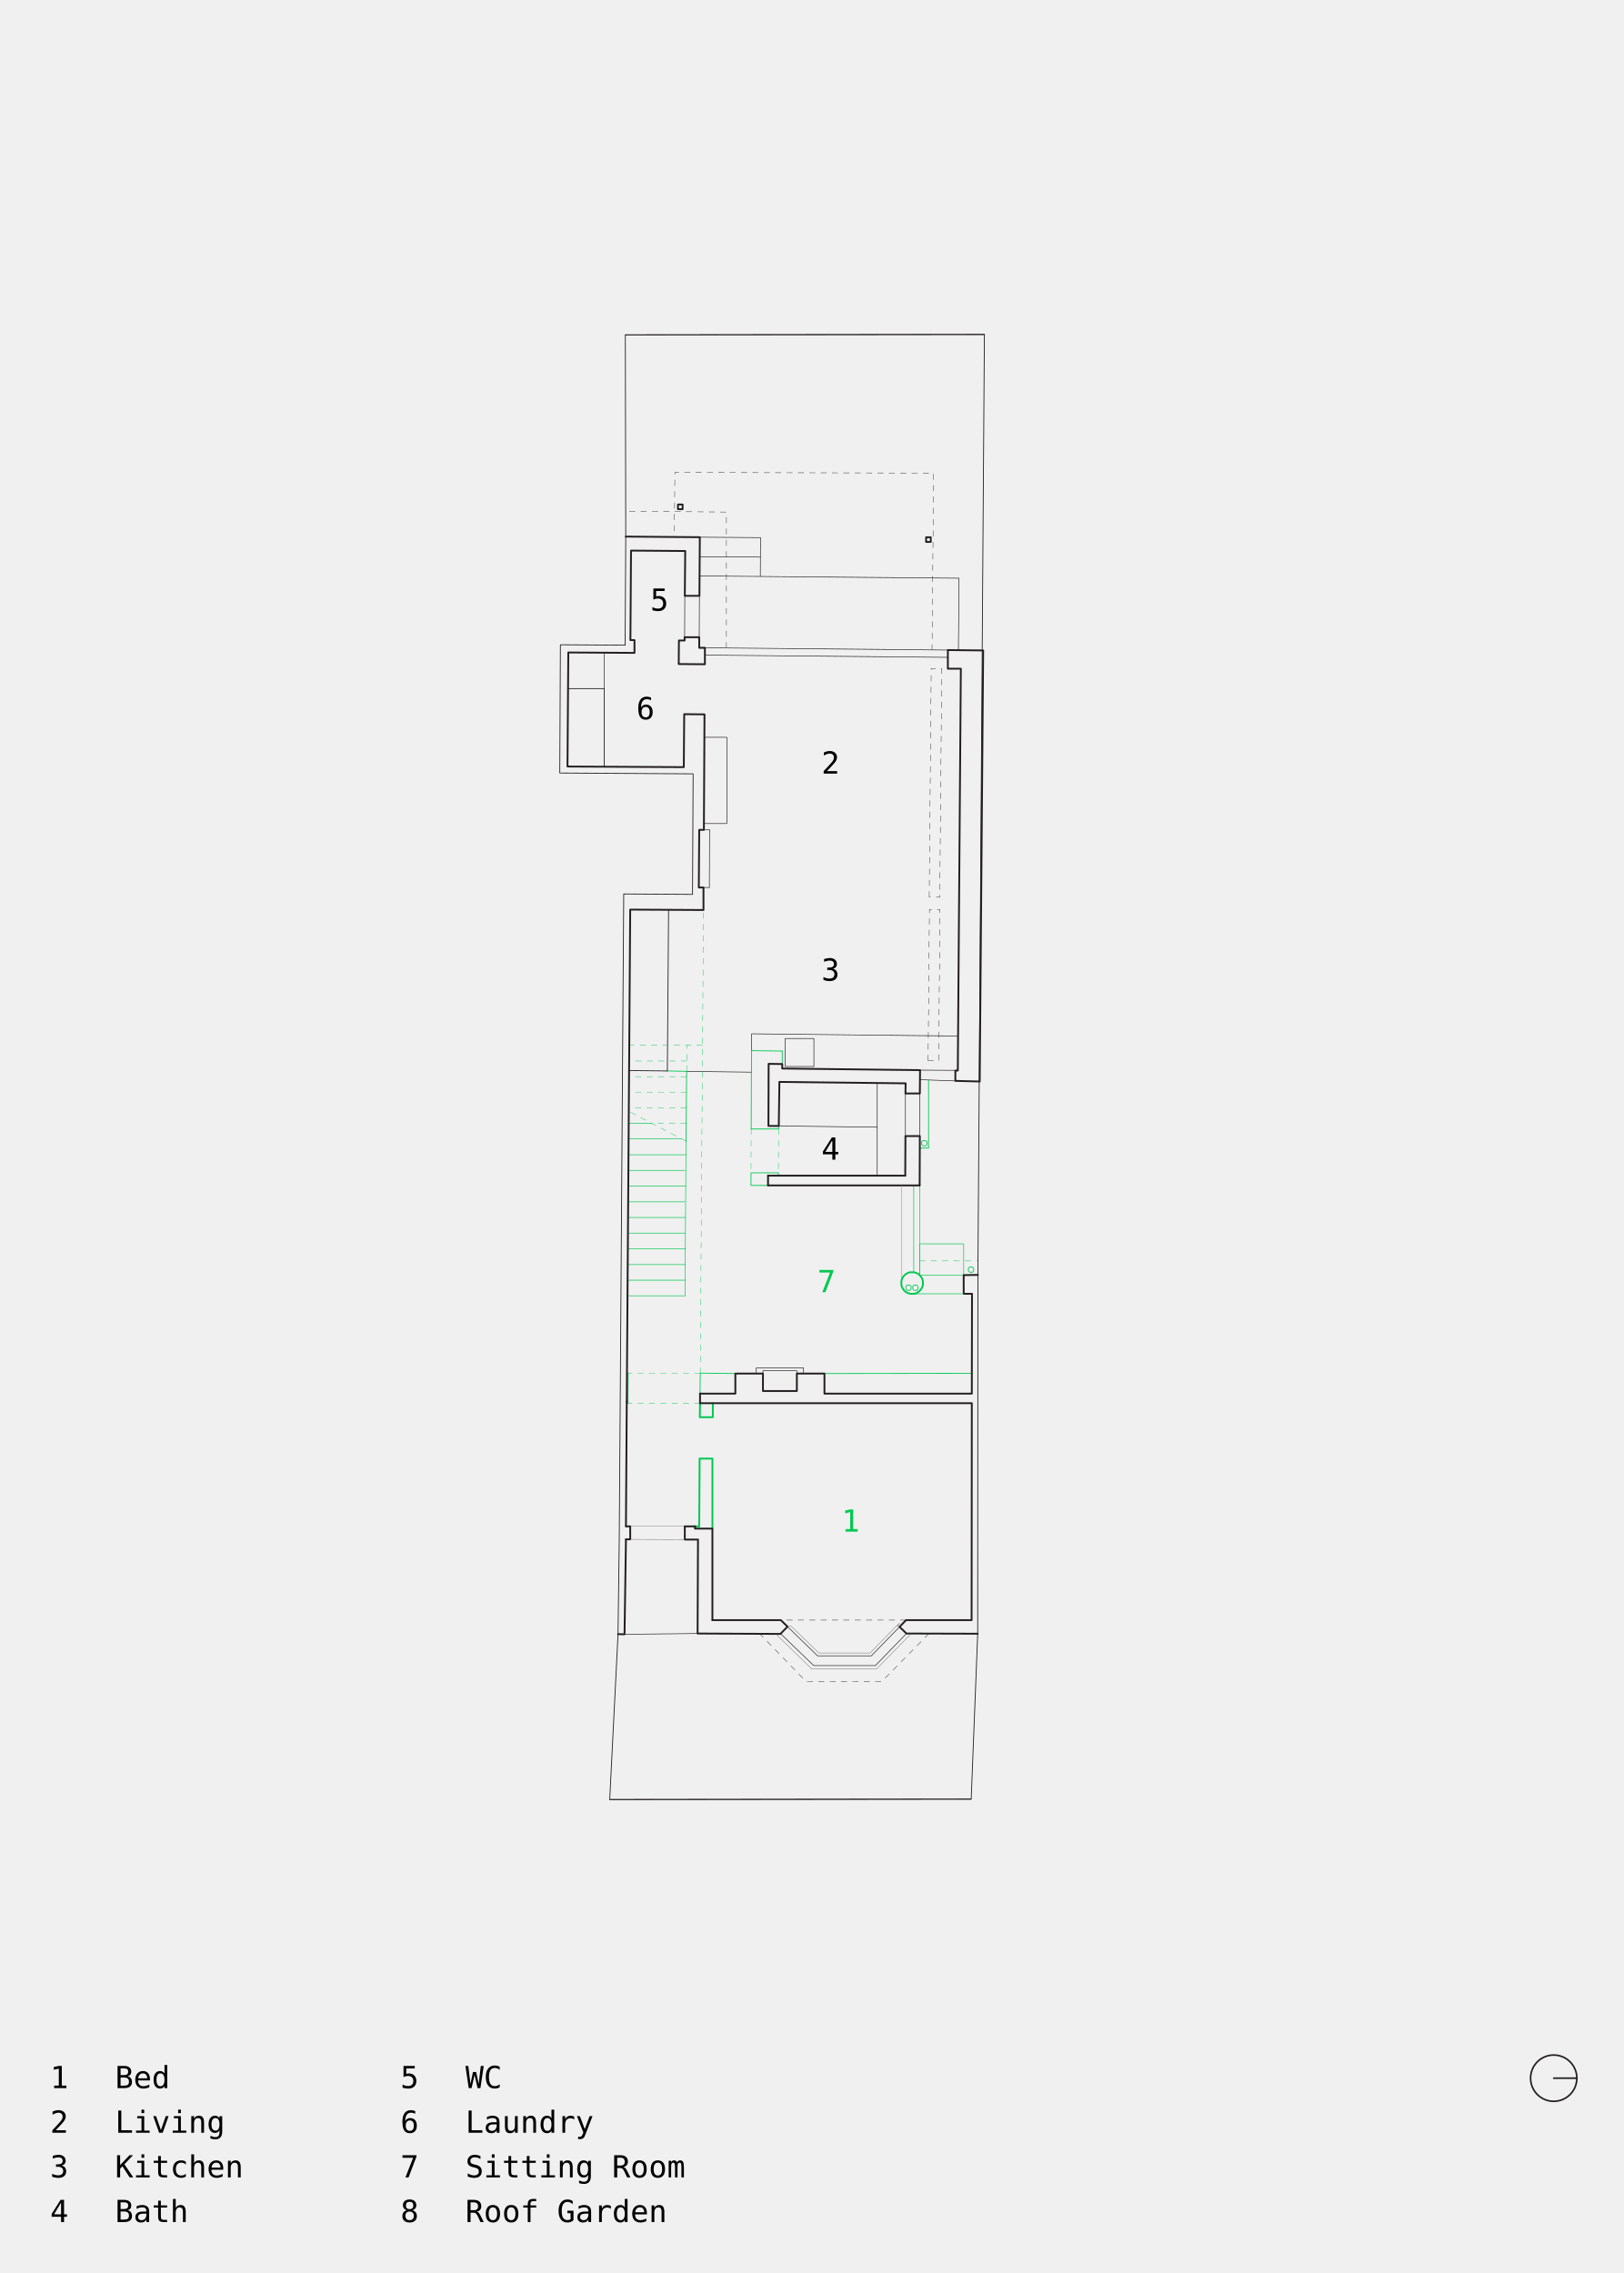
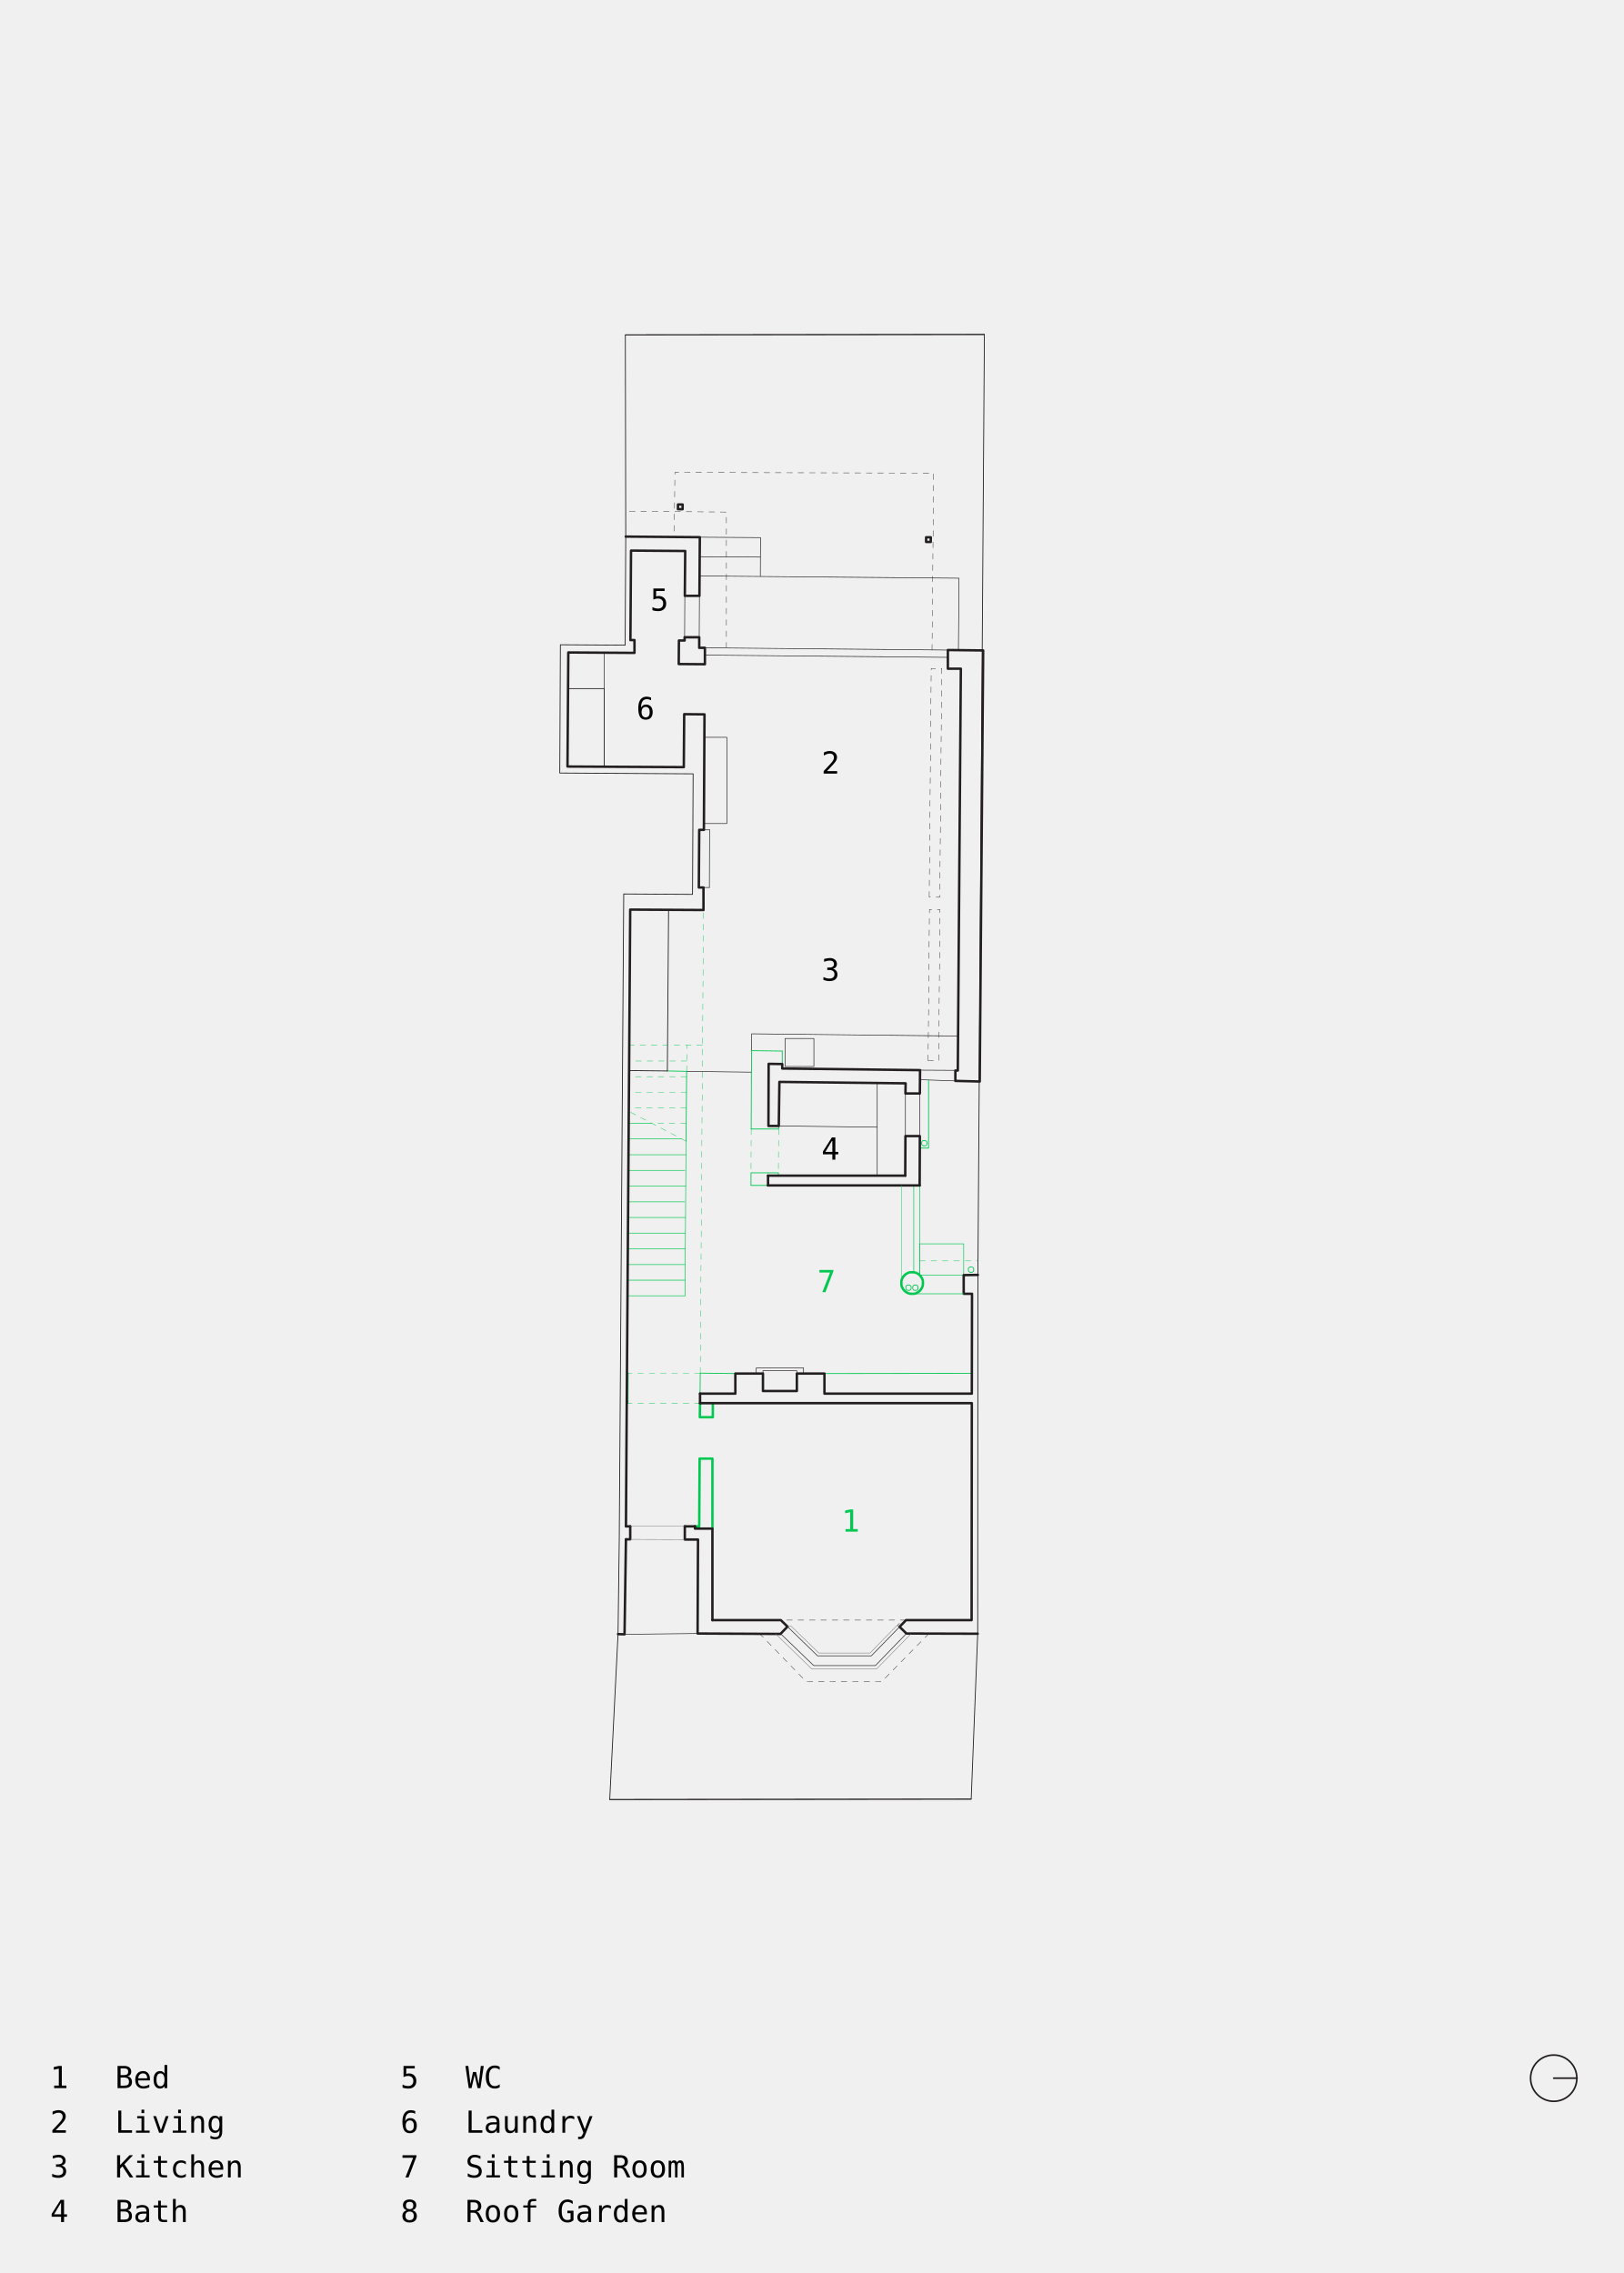
<svg xmlns="http://www.w3.org/2000/svg" id="Layer_1" version="1.1" viewBox="0 0 800 1120">
  <defs>
    <style>
-       .st0, .st1, .st2, .st3, .st4, .st5, .st6, .st7, .st8, .st9, .st10, .st11, .st12, .st13, .st14 {
+       .st0, .st1, .st2, .st3, .st4, .st5, .st6, .st7, .st8, .st9, .st10, .st11, .st12, .st13 {
        fill: none;
      }

      .st1 {
        stroke-width: .8px;
      }

-       .st1, .st2, .st3, .st4, .st5, .st6, .st7, .st8, .st9, .st10, .st11, .st12, .st13, .st14 {
+       .st1, .st2, .st3, .st4, .st5, .st6, .st7, .st8, .st9, .st10, .st11, .st12, .st13 {
        stroke-linecap: round;
        stroke-linejoin: round;
      }

-       .st1, .st2, .st3, .st4, .st5, .st11, .st12 {
+       .st1, .st2, .st3, .st4, .st10, .st11 {
        stroke: #231f20;
      }

-       .st2 {
-         stroke-width: .9px;
-       }
- 
-       .st3, .st8 {
-         stroke-width: .9px;
-       }
- 
-       .st15, .st16, .st17, .st18 {
+       .st2, .st7 {
+         stroke-width: 1.2px;
+       }
+ 
+       .st14, .st15, .st16 {
        isolation: isolate;
      }

-       .st15, .st17, .st18 {
+       .st14, .st16 {
        font-family: AndaleMono, 'Andale Mono';
        font-size: 15px;
      }

+       .st3, .st5 {
+         stroke-width: .4px;
+       }
+ 
      .st4, .st6 {
-         stroke-width: .4px;
-       }
- 
-       .st5, .st7 {
        stroke-width: .3px;
      }

-       .st6, .st7, .st8, .st9, .st14 {
+       .st5, .st6, .st7, .st8, .st13 {
        stroke: #00c850;
      }

-       .st9, .st10, .st12, .st14 {
+       .st8, .st9, .st11, .st13 {
        stroke-width: .2px;
      }

+       .st9 {
+         stroke: #696969;
+       }
+ 
      .st10 {
-         stroke: #696969;
-       }
- 
-       .st11 {
        stroke-width: .2px;
      }

-       .st11, .st12, .st14 {
+       .st10, .st11, .st13 {
        stroke-dasharray: 2.8 2.8 2.8 2.8 2.8 2.8;
      }

-       .st13 {
+       .st12 {
        stroke: #fff;
      }

-       .st17 {
+       .st16 {
        fill: #00c850;
-       }
- 
-       .st18 {
-         letter-spacing: .9em;
      }
    </style>
  </defs>
  <g id="_0">
-     <line class="st13" x1="448.7" y1="624.8" x2="448.7" y2="624.8" />
+     <line class="st12" x1="448.7" y1="624.8" x2="448.7" y2="624.8" />
  </g>
  <g id="_0-PLAN-ABOVE">
-     <line class="st12" x1="446.4" y1="798.3" x2="384.7" y2="798.3" />
-     <polyline class="st12" points="457.7 804.9 434.4 828.6 397.1 828.5 374.2 804.9" />
+     <line class="st11" x1="446.4" y1="798.3" x2="384.7" y2="798.3" />
+     <polyline class="st11" points="457.7 804.9 434.4 828.6 397.1 828.5 374.2 804.9" />
  </g>
  <g id="_0-00-Title">
-     <polygon class="st4" points="485 164.8 481.8 628.2 481.7 805.1 478.5 886.5 300.4 886.7 304.5 805.2 305.1 758.6 307.3 440.5 341.2 440.7 341.5 381.3 275.8 380.9 276.1 317.7 308 317.9 308.3 264.4 308.1 165 485 164.8" />
-     <line class="st4" x1="308.1" y1="165" x2="485" y2="164.8" />
-     <line class="st4" x1="478.5" y1="886.5" x2="300.4" y2="886.7" />
+     <polygon class="st3" points="485 164.8 481.8 628.2 481.7 805.1 478.5 886.5 300.4 886.7 304.5 805.2 305.1 758.6 307.3 440.5 341.2 440.7 341.5 381.3 275.8 380.9 276.1 317.7 308 317.9 308.3 264.4 308.1 165 485 164.8" />
+     <line class="st3" x1="308.1" y1="165" x2="485" y2="164.8" />
+     <line class="st3" x1="478.5" y1="886.5" x2="300.4" y2="886.7" />
  </g>
  <g id="Window_Door_Stairs">
-     <line class="st7" x1="337.7" y1="607.6" x2="309.4" y2="607.6" />
-     <line class="st7" x1="337.6" y1="630.8" x2="309.2" y2="630.8" />
-     <line class="st7" x1="337.6" y1="623.1" x2="309.3" y2="623.1" />
-     <line class="st7" x1="309.2" y1="638.5" x2="337.5" y2="638.5" />
-     <line class="st7" x1="309.3" y1="615.3" x2="337.7" y2="615.3" />
-     <line class="st7" x1="309.5" y1="599.9" x2="337.8" y2="599.9" />
-     <line class="st7" x1="309.5" y1="584.5" x2="337.9" y2="584.5" />
-     <line class="st7" x1="321.1" y1="553.5" x2="309.8" y2="553.5" />
-     <line class="st7" x1="337.5" y1="638.5" x2="338" y2="562.3" />
-     <rect class="st7" x="453.1" y="612.9" width="21.7" height="15.4" />
-     <line class="st7" x1="335.9" y1="561.2" x2="309.6" y2="561.2" />
-     <line class="st7" x1="337.4" y1="576.7" x2="309.6" y2="576.7" />
-     <line class="st7" x1="337.3" y1="592.2" x2="309.5" y2="592.2" />
-     <line class="st7" x1="450.2" y1="584.1" x2="450.2" y2="627.1" />
-     <line class="st7" x1="453.1" y1="584.1" x2="453.1" y2="628.5" />
-     <line class="st7" x1="338" y1="569" x2="309.6" y2="569" />
-     <line class="st5" x1="344.7" y1="274.3" x2="374.6" y2="274.5" />
-     <line class="st5" x1="432.2" y1="555.4" x2="383.7" y2="554.8" />
-     <rect class="st5" x="386.8" y="511.7" width="14.2" height="13.8" />
-     <line class="st5" x1="338.3" y1="527.9" x2="370.2" y2="528.3" />
-     <polyline class="st5" points="344.8 264.7 374.7 264.9 374.6 284" />
-     <polyline class="st5" points="344.7 283.8 472.5 284.9 472.2 320.4" />
-     <line class="st5" x1="307.7" y1="805.3" x2="343.7" y2="804.9" />
-     <line class="st5" x1="432.2" y1="579.3" x2="432.2" y2="533.6" />
-     <polyline class="st5" points="370.3 517.7 370.3 509.4 472 510.5" />
-     <line class="st5" x1="337.3" y1="314" x2="337.4" y2="293.6" />
-     <line class="st5" x1="344.5" y1="314" x2="344.6" y2="293.6" />
-     <line class="st5" x1="470.7" y1="532.6" x2="453.2" y2="532" />
-     <line class="st5" x1="470.7" y1="527.4" x2="453.2" y2="527.3" />
-     <line class="st5" x1="453.2" y1="559.8" x2="453.2" y2="538.8" />
-     <line class="st5" x1="346.8" y1="408.9" x2="349.6" y2="408.9" />
-     <line class="st5" x1="349.5" y1="437.3" x2="349.6" y2="408.9" />
-     <line class="st5" x1="346.6" y1="437.3" x2="349.5" y2="437.3" />
-     <line class="st5" x1="297.7" y1="321.7" x2="297.7" y2="339.3" />
-     <polyline class="st5" points="443.2 801.6 429.3 815.9 402.8 815.9 388 801.5" />
-     <polyline class="st5" points="446.6 804.9 431.3 820.7 400.9 820.7 384.6 805" />
-     <polyline class="st5" points="347.1 363.3 358.1 363.3 358.1 405.8 346.8 405.8" />
-     <line class="st5" x1="446.1" y1="559.8" x2="446.1" y2="538.8" />
-     <line class="st5" x1="347.3" y1="322.8" x2="467" y2="323.9" />
-     <line class="st5" x1="347.3" y1="319.2" x2="467" y2="320.3" />
-     <polyline class="st5" points="395.9 676.8 395.9 674 372.6 674 372.6 676.8" />
-     <polyline class="st5" points="392.6 676.8 392.6 675.4 375.9 675.4 375.9 676.8" />
+     <line class="st6" x1="337.7" y1="607.6" x2="309.4" y2="607.6" />
+     <line class="st6" x1="337.6" y1="630.8" x2="309.2" y2="630.8" />
+     <line class="st6" x1="337.6" y1="623.1" x2="309.3" y2="623.1" />
+     <line class="st6" x1="309.2" y1="638.5" x2="337.5" y2="638.5" />
+     <line class="st6" x1="309.3" y1="615.3" x2="337.7" y2="615.3" />
+     <line class="st6" x1="309.5" y1="599.9" x2="337.8" y2="599.9" />
+     <line class="st6" x1="309.5" y1="584.5" x2="337.9" y2="584.5" />
+     <line class="st6" x1="321.1" y1="553.5" x2="309.8" y2="553.5" />
+     <line class="st6" x1="337.5" y1="638.5" x2="338" y2="562.3" />
+     <rect class="st6" x="453.1" y="612.9" width="21.7" height="15.4" />
+     <line class="st6" x1="335.9" y1="561.2" x2="309.6" y2="561.2" />
+     <line class="st6" x1="337.4" y1="576.7" x2="309.6" y2="576.7" />
+     <line class="st6" x1="337.3" y1="592.2" x2="309.5" y2="592.2" />
+     <line class="st6" x1="450.2" y1="584.1" x2="450.2" y2="627.1" />
+     <line class="st6" x1="453.1" y1="584.1" x2="453.1" y2="628.5" />
+     <line class="st6" x1="338" y1="569" x2="309.6" y2="569" />
+     <line class="st4" x1="344.7" y1="274.3" x2="374.6" y2="274.5" />
+     <line class="st4" x1="432.2" y1="555.4" x2="383.7" y2="554.8" />
+     <rect class="st4" x="386.8" y="511.7" width="14.2" height="13.8" />
+     <line class="st4" x1="338.3" y1="527.9" x2="370.2" y2="528.3" />
+     <polyline class="st4" points="344.8 264.7 374.7 264.9 374.6 284" />
+     <polyline class="st4" points="344.7 283.8 472.5 284.9 472.2 320.4" />
+     <line class="st4" x1="307.7" y1="805.3" x2="343.7" y2="804.9" />
+     <line class="st4" x1="432.2" y1="579.3" x2="432.2" y2="533.6" />
+     <polyline class="st4" points="370.3 517.7 370.3 509.4 472 510.5" />
+     <line class="st4" x1="337.3" y1="314" x2="337.4" y2="293.6" />
+     <line class="st4" x1="344.5" y1="314" x2="344.6" y2="293.6" />
+     <line class="st4" x1="470.7" y1="532.6" x2="453.2" y2="532" />
+     <line class="st4" x1="470.7" y1="527.4" x2="453.2" y2="527.3" />
+     <line class="st4" x1="453.2" y1="559.8" x2="453.2" y2="538.8" />
+     <line class="st4" x1="346.8" y1="408.9" x2="349.6" y2="408.9" />
+     <line class="st4" x1="349.5" y1="437.3" x2="349.6" y2="408.9" />
+     <line class="st4" x1="346.6" y1="437.3" x2="349.5" y2="437.3" />
+     <line class="st4" x1="297.7" y1="321.7" x2="297.7" y2="339.3" />
+     <polyline class="st4" points="443.2 801.6 429.3 815.9 402.8 815.9 388 801.5" />
+     <polyline class="st4" points="446.6 804.9 431.3 820.7 400.9 820.7 384.6 805" />
+     <polyline class="st4" points="347.1 363.3 358.1 363.3 358.1 405.8 346.8 405.8" />
+     <line class="st4" x1="446.1" y1="559.8" x2="446.1" y2="538.8" />
+     <line class="st4" x1="347.3" y1="322.8" x2="467" y2="323.9" />
+     <line class="st4" x1="347.3" y1="319.2" x2="467" y2="320.3" />
+     <polyline class="st4" points="395.9 676.8 395.9 674 372.6 674 372.6 676.8" />
+     <polyline class="st4" points="392.6 676.8 392.6 675.4 375.9 675.4 375.9 676.8" />
  </g>
  <g id="Accessory">
-     <polyline class="st6" points="328.8 527.7 338.3 527.9 338 562.3" />
-     <line class="st14" x1="338" y1="562.3" x2="309.8" y2="547.6" />
-     <polyline class="st6" points="370.1 556.3 370.1 556.3 383.6 556.3 383.7 554.8 378.6 554.8" />
-     <line class="st6" x1="370.2" y1="528.3" x2="370.1" y2="556.3" />
-     <polyline class="st6" points="378.4 577.9 383.5 577.9 383.5 579.3" />
-     <polyline class="st6" points="378.4 577.9 370 577.9 370 584.1 378.4 584.1 378.4 579.3" />
-     <line class="st6" x1="309.4" y1="691.4" x2="309.4" y2="690.7" />
-     <line class="st6" x1="309.4" y1="690.7" x2="309.5" y2="676.6" />
-     <polyline class="st6" points="344.9 686.7 345 676.6 362.3 676.8" />
-     <line class="st6" x1="406.2" y1="676.8" x2="478.8" y2="676.7" />
-     <path class="st6" d="M478.4,626.9h.5c.2,0,.3-.2.5-.3.1,0,.2-.3.3-.5v-1c0-.2-.2-.3-.3-.5-.1,0-.3-.2-.5-.3h-1c-.2,0-.3.2-.5.3-.1,0-.2.3-.3.5v1c0,.2.2.3.3.5.1,0,.3.2.5.3h.5Z" />
-     <line class="st6" x1="370.3" y1="528.3" x2="370.3" y2="517.7" />
-     <line class="st6" x1="370.3" y1="517.7" x2="385.4" y2="517.9" />
-     <line class="st6" x1="385.4" y1="517.9" x2="385.4" y2="524.3" />
-     <line class="st6" x1="309.4" y1="691.4" x2="308.8" y2="691.4" />
-     <line class="st6" x1="309.5" y1="676.6" x2="308.9" y2="676.6" />
-     <path class="st6" d="M455.4,564.6h.5c.2,0,.3-.2.5-.3.1,0,.2-.3.3-.5v-1c0-.2-.2-.3-.3-.5-.1,0-.3-.2-.5-.3h-1c-.2,0-.3.2-.5.3-.1,0-.2.3-.3.5v1c0,.2.2.3.3.5.1,0,.3.2.5.3h.5Z" />
-     <path class="st6" d="M451,635.8h.5c.2,0,.3-.2.5-.3s.2-.3.3-.5v-1c0-.2-.2-.3-.3-.5s-.3-.2-.5-.3h-1c-.2,0-.3.2-.5.3s-.2.3-.3.5v1c0,.2.2.3.3.5s.3.2.5.3h.5Z" />
-     <path class="st6" d="M447.6,635.8h.5c.2,0,.3-.2.5-.3.1,0,.2-.3.3-.5v-1c0-.2-.2-.3-.3-.5-.1,0-.3-.2-.5-.3h-1c-.2,0-.3.2-.5.3-.1,0-.2.3-.3.5v1c0,.2.2.3.3.5.1,0,.3.2.5.3h.5Z" />
-     <line class="st4" x1="279.9" y1="339.3" x2="297.7" y2="339.3" />
-     <line class="st4" x1="297.7" y1="339.3" x2="297.7" y2="377.8" />
-     <line class="st4" x1="328.8" y1="527.7" x2="329.4" y2="448.3" />
-     <line class="st4" x1="328.8" y1="527.7" x2="310" y2="527.5" />
+     <polyline class="st5" points="328.8 527.7 338.3 527.9 338 562.3" />
+     <line class="st13" x1="338" y1="562.3" x2="309.8" y2="547.6" />
+     <polyline class="st5" points="370.1 556.3 370.1 556.3 383.6 556.3 383.7 554.8 378.6 554.8" />
+     <line class="st5" x1="370.2" y1="528.3" x2="370.1" y2="556.3" />
+     <polyline class="st5" points="378.4 577.9 383.5 577.9 383.5 579.3" />
+     <polyline class="st5" points="378.4 577.9 370 577.9 370 584.1 378.4 584.1 378.4 579.3" />
+     <line class="st5" x1="309.4" y1="691.4" x2="309.4" y2="690.7" />
+     <line class="st5" x1="309.4" y1="690.7" x2="309.5" y2="676.6" />
+     <polyline class="st5" points="344.9 686.7 345 676.6 362.3 676.8" />
+     <line class="st5" x1="406.2" y1="676.8" x2="478.8" y2="676.7" />
+     <path class="st5" d="M478.4,626.9h.5c.2,0,.3-.2.5-.3.1,0,.2-.3.3-.5v-1c0-.2-.2-.3-.3-.5-.1,0-.3-.2-.5-.3h-1c-.2,0-.3.2-.5.3-.1,0-.2.3-.3.5v1c0,.2.2.3.3.5.1,0,.3.2.5.3h.5Z" />
+     <line class="st5" x1="370.3" y1="528.3" x2="370.3" y2="517.7" />
+     <line class="st5" x1="370.3" y1="517.7" x2="385.4" y2="517.9" />
+     <line class="st5" x1="385.4" y1="517.9" x2="385.4" y2="524.3" />
+     <line class="st5" x1="309.4" y1="691.4" x2="308.8" y2="691.4" />
+     <line class="st5" x1="309.5" y1="676.6" x2="308.9" y2="676.6" />
+     <path class="st5" d="M455.4,564.6h.5c.2,0,.3-.2.5-.3.1,0,.2-.3.3-.5v-1c0-.2-.2-.3-.3-.5-.1,0-.3-.2-.5-.3h-1c-.2,0-.3.2-.5.3-.1,0-.2.3-.3.5v1c0,.2.2.3.3.5.1,0,.3.2.5.3h.5Z" />
+     <path class="st5" d="M451,635.8h.5c.2,0,.3-.2.5-.3s.2-.3.3-.5v-1c0-.2-.2-.3-.3-.5s-.3-.2-.5-.3h-1c-.2,0-.3.2-.5.3s-.2.3-.3.5v1c0,.2.2.3.3.5s.3.2.5.3h.5Z" />
+     <path class="st5" d="M447.6,635.8h.5c.2,0,.3-.2.5-.3.1,0,.2-.3.3-.5v-1c0-.2-.2-.3-.3-.5-.1,0-.3-.2-.5-.3h-1c-.2,0-.3.2-.5.3-.1,0-.2.3-.3.5v1c0,.2.2.3.3.5.1,0,.3.2.5.3h.5Z" />
+     <line class="st3" x1="279.9" y1="339.3" x2="297.7" y2="339.3" />
+     <line class="st3" x1="297.7" y1="339.3" x2="297.7" y2="377.8" />
+     <line class="st3" x1="328.8" y1="527.7" x2="329.4" y2="448.3" />
+     <line class="st3" x1="328.8" y1="527.7" x2="310" y2="527.5" />
  </g>
  <g id="Windows_Site">
-     <line class="st14" x1="370.1" y1="556.3" x2="370" y2="577.9" />
-     <line class="st14" x1="338.1" y1="553.5" x2="321.1" y2="553.5" />
-     <line class="st14" x1="453.1" y1="621.3" x2="481.6" y2="621.3" />
-     <line class="st14" x1="338.3" y1="538.2" x2="309.9" y2="538.2" />
-     <polyline class="st6" points="457.5 532.2 457.5 565.7 453.3 565.7" />
-     <line class="st14" x1="338.2" y1="546" x2="309.8" y2="546" />
-     <line class="st14" x1="383.6" y1="556.3" x2="383.5" y2="577.9" />
-     <line class="st14" x1="345" y1="691.4" x2="308.9" y2="691.4" />
-     <line class="st14" x1="338.3" y1="530.5" x2="309.9" y2="530.5" />
-     <line class="st14" x1="338.4" y1="522.8" x2="310" y2="522.8" />
-     <line class="st14" x1="338.3" y1="527.9" x2="338.5" y2="515" />
-     <line class="st14" x1="346.1" y1="515" x2="310" y2="515" />
-     <line class="st14" x1="345" y1="676.6" x2="308.9" y2="676.6" />
-     <line class="st14" x1="345" y1="676.6" x2="346.6" y2="448.4" />
+     <line class="st13" x1="370.1" y1="556.3" x2="370" y2="577.9" />
+     <line class="st13" x1="338.1" y1="553.5" x2="321.1" y2="553.5" />
+     <line class="st13" x1="453.1" y1="621.3" x2="481.6" y2="621.3" />
+     <line class="st13" x1="338.3" y1="538.2" x2="309.9" y2="538.2" />
+     <polyline class="st5" points="457.5 532.2 457.5 565.7 453.3 565.7" />
+     <line class="st13" x1="338.2" y1="546" x2="309.8" y2="546" />
+     <line class="st13" x1="383.6" y1="556.3" x2="383.5" y2="577.9" />
+     <line class="st13" x1="345" y1="691.4" x2="308.9" y2="691.4" />
+     <line class="st13" x1="338.3" y1="530.5" x2="309.9" y2="530.5" />
+     <line class="st13" x1="338.4" y1="522.8" x2="310" y2="522.8" />
+     <line class="st13" x1="338.3" y1="527.9" x2="338.5" y2="515" />
+     <line class="st13" x1="346.1" y1="515" x2="310" y2="515" />
+     <line class="st13" x1="345" y1="676.6" x2="308.9" y2="676.6" />
+     <line class="st13" x1="345" y1="676.6" x2="346.6" y2="448.4" />
    <line class="st0" x1="303.8" y1="818.2" x2="481.2" y2="818.4" />
-     <rect class="st11" x="422.9" y="482.8" width="74.5" height="5.2" transform="translate(-29.2 941.3) rotate(-89.5)" />
-     <rect class="st11" x="404.6" y="383.1" width="112.7" height="5.2" transform="translate(71.2 843.3) rotate(-89.5)" />
-     <polyline class="st12" points="459.2 320.3 460 233.1 332.5 232.8 332.2 264.6" />
-     <polyline class="st12" points="357.9 319.3 357.9 252.3 308.3 251.9" />
+     <rect class="st10" x="422.9" y="482.8" width="74.5" height="5.2" transform="translate(-29.2 941.3) rotate(-89.5)" />
+     <rect class="st10" x="404.6" y="383.1" width="112.7" height="5.2" transform="translate(71.2 843.3) rotate(-89.5)" />
+     <polyline class="st11" points="459.2 320.3 460 233.1 332.5 232.8 332.2 264.6" />
+     <polyline class="st11" points="357.9 319.3 357.9 252.3 308.3 251.9" />
  </g>
  <g id="Wall">
-     <polyline class="st8" points="351.2 691.4 351.2 698.3 344.8 698.3 344.9 691.4" />
-     <path class="st8" d="M449.4,637.5h1c.3,0,.7-.2,1-.3.7-.3,1.3-.7,1.8-1.2s.9-1.1,1.2-1.8c.1-.3.2-.6.3-1v-2c0-.3-.2-.7-.3-1-.3-.7-.7-1.3-1.2-1.8s-1.1-.9-1.8-1.2c-.3,0-.6-.2-1-.3h-2c-.3,0-.7.2-1,.3-.7.3-1.3.7-1.8,1.2s-.9,1.1-1.2,1.8c-.1.3-.2.6-.3,1v2c0,.3.2.7.3,1,.3.7.7,1.3,1.2,1.8s1.1.9,1.8,1.2c.3,0,.6.2,1,.3h1Z" />
-     <polyline class="st8" points="351 753.2 351 718.7 344.7 718.7 344.5 752.1 342.4 752.1" />
-     <polyline class="st3" points="308.8 690.7 310.5 448.2 346.6 448.4 346.6 437.3 344.3 437.3 344.5 408.9 346.8 408.9 347.1 352 337.1 351.9 336.9 378 279.6 377.7 280 321.5 312.6 321.7 312.6 315.4 310.6 315.4 310.9 271.3 337.6 271.5 337.4 293.6 344.6 293.6 344.8 264.7 308.3 264.4" />
-     <line class="st3" x1="446" y1="579.3" x2="378.4" y2="579.3" />
+     <polyline class="st7" points="351.2 691.4 351.2 698.3 344.8 698.3 344.9 691.4" />
+     <path class="st7" d="M449.4,637.5h1c.3,0,.7-.2,1-.3.7-.3,1.3-.7,1.8-1.2s.9-1.1,1.2-1.8c.1-.3.2-.6.3-1v-2c0-.3-.2-.7-.3-1-.3-.7-.7-1.3-1.2-1.8s-1.1-.9-1.8-1.2c-.3,0-.6-.2-1-.3h-2c-.3,0-.7.2-1,.3-.7.3-1.3.7-1.8,1.2s-.9,1.1-1.2,1.8c-.1.3-.2.6-.3,1v2c0,.3.2.7.3,1,.3.7.7,1.3,1.2,1.8s1.1.9,1.8,1.2c.3,0,.6.2,1,.3h1Z" />
+     <polyline class="st7" points="351 753.2 351 718.7 344.7 718.7 344.5 752.1 342.4 752.1" />
+     <polyline class="st2" points="308.8 690.7 310.5 448.2 346.6 448.4 346.6 437.3 344.3 437.3 344.5 408.9 346.8 408.9 347.1 352 337.1 351.9 336.9 378 279.6 377.7 280 321.5 312.6 321.7 312.6 315.4 310.6 315.4 310.9 271.3 337.6 271.5 337.4 293.6 344.6 293.6 344.8 264.7 308.3 264.4" />
+     <line class="st2" x1="446" y1="579.3" x2="378.4" y2="579.3" />
    <rect class="st2" x="334" y="248.6" width="2.3" height="2.3" transform="translate(82.5 582.7) rotate(-89.5)" />
    <rect class="st2" x="456.3" y="264.7" width="2.3" height="2.3" transform="translate(187.6 721) rotate(-89.5)" />
-     <line class="st3" x1="344.9" y1="691.4" x2="344.9" y2="686.7" />
-     <polygon class="st3" points="467 320.3 467 329.5 473.4 329.5 471.9 527.5 470.7 527.5 470.7 532.6 482.7 532.9 484.4 320.5 467 320.3" />
-     <polyline class="st3" points="446 579.3 446.1 559.8 453.2 559.8 453.1 584.1" />
-     <polygon class="st3" points="453.3 527.3 453.2 538.8 446.1 538.8 446.2 533.8 384 533.1 383.7 554.8 378.6 554.8 378.7 524.2 385.4 524.3 385.4 526.5 453.3 527.3" />
-     <line class="st3" x1="378.4" y1="584.1" x2="453.1" y2="584.1" />
-     <polygon class="st3" points="347.3 327.3 334.4 327.2 334.5 315.6 337.3 315.6 337.3 314 344.5 314 344.5 319.2 347.3 319.2 347.3 327.3" />
-     <polyline class="st3" points="344.9 691.4 478.8 691.4 478.7 798.3 446.4 798.3 443.2 801.6 446.6 804.9 481.7 805" />
-     <polyline class="st3" points="310.5 752.1 310.5 758.5 308.4 758.5" />
-     <polyline class="st3" points="308.4 758.5 307.7 805.3 304.5 805.2" />
-     <polyline class="st3" points="344.9 686.7 362.3 686.7 362.3 676.8 375.9 676.8 375.9 685.4 392.6 685.4 392.6 676.8 406.2 676.8 406.2 686.7 478.8 686.7 478.9 637.5 474.8 637.5 474.8 628.3 481.8 628.2" />
-     <polyline class="st3" points="337.4 752.1 337.4 758.6 343.9 758.6 343.7 804.9 384.5 805.1 388 801.5 384.7 798.3 351 798.3" />
-     <polyline class="st3" points="351 798.3 351 753.2 342.4 753.2 342.4 752.1" />
-     <line class="st3" x1="342.4" y1="752.1" x2="337.4" y2="752.1" />
-     <line class="st3" x1="310.5" y1="752.1" x2="308.5" y2="752.1" />
-     <line class="st3" x1="308.4" y1="752.1" x2="308.8" y2="690.7" />
-     <line class="st3" x1="378.4" y1="579.3" x2="378.4" y2="584.1" />
+     <line class="st2" x1="344.9" y1="691.4" x2="344.9" y2="686.7" />
+     <polygon class="st2" points="467 320.3 467 329.5 473.4 329.5 471.9 527.5 470.7 527.5 470.7 532.6 482.7 532.9 484.4 320.5 467 320.3" />
+     <polyline class="st2" points="446 579.3 446.1 559.8 453.2 559.8 453.1 584.1" />
+     <polygon class="st2" points="453.3 527.3 453.2 538.8 446.1 538.8 446.2 533.8 384 533.1 383.7 554.8 378.6 554.8 378.7 524.2 385.4 524.3 385.4 526.5 453.3 527.3" />
+     <line class="st2" x1="378.4" y1="584.1" x2="453.1" y2="584.1" />
+     <polygon class="st2" points="347.3 327.3 334.4 327.2 334.5 315.6 337.3 315.6 337.3 314 344.5 314 344.5 319.2 347.3 319.2 347.3 327.3" />
+     <polyline class="st2" points="344.9 691.4 478.8 691.4 478.7 798.3 446.4 798.3 443.2 801.6 446.6 804.9 481.7 805" />
+     <polyline class="st2" points="310.5 752.1 310.5 758.5 308.4 758.5" />
+     <polyline class="st2" points="308.4 758.5 307.7 805.3 304.5 805.2" />
+     <polyline class="st2" points="344.9 686.7 362.3 686.7 362.3 676.8 375.9 676.8 375.9 685.4 392.6 685.4 392.6 676.8 406.2 676.8 406.2 686.7 478.8 686.7 478.9 637.5 474.8 637.5 474.8 628.3 481.8 628.2" />
+     <polyline class="st2" points="337.4 752.1 337.4 758.6 343.9 758.6 343.7 804.9 384.5 805.1 388 801.5 384.7 798.3 351 798.3" />
+     <polyline class="st2" points="351 798.3 351 753.2 342.4 753.2 342.4 752.1" />
+     <line class="st2" x1="342.4" y1="752.1" x2="337.4" y2="752.1" />
+     <line class="st2" x1="310.5" y1="752.1" x2="308.5" y2="752.1" />
+     <line class="st2" x1="308.4" y1="752.1" x2="308.8" y2="690.7" />
+     <line class="st2" x1="378.4" y1="579.3" x2="378.4" y2="584.1" />
  </g>
  <g id="TEXT">
    <circle class="st1" cx="765.5" cy="1024" r="11.4" />
    <line class="st1" x1="777" y1="1024" x2="765.5" y2="1024" />
-     <g class="st16">
-       <text class="st15" transform="translate(404.7 381.2)">
-         <tspan x="0" y="0">2</tspan>
-       </text>
-     </g>
-     <g class="st16">
-       <text class="st15" transform="translate(404.7 483.2)">
-         <tspan x="0" y="0">3</tspan>
-       </text>
-     </g>
-     <g class="st16">
-       <text class="st15" transform="translate(404.7 571.4)">
-         <tspan x="0" y="0">4</tspan>
-       </text>
-     </g>
-     <g class="st16">
-       <text class="st15" transform="translate(320.4 300.9)">
-         <tspan x="0" y="0">5</tspan>
-       </text>
-     </g>
-     <g class="st16">
-       <text class="st15" transform="translate(313.5 354.4)">
-         <tspan x="0" y="0">6</tspan>
-       </text>
-     </g>
-     <g class="st16">
-       <text class="st17" transform="translate(402.7 636.7)">
-         <tspan x="0" y="0">7</tspan>
-       </text>
-     </g>
-     <g class="st16">
-       <text class="st17" transform="translate(414.6 754.7)">
-         <tspan x="0" y="0">1</tspan>
-       </text>
-     </g>
-     <g class="st16">
-       <text class="st15" transform="translate(24.7 1028.9)">
-         <tspan x="0" y="0">1</tspan>
-       </text>
-       <text class="st18" transform="translate(33.7 1028.9)">
-         <tspan x="0" y="0"> </tspan>
-       </text>
-       <text class="st15" transform="translate(56.7 1028.9)">
-         <tspan x="0" y="0">Bed</tspan>
-       </text>
-       <text class="st15" transform="translate(24.7 1050.9)">
-         <tspan x="0" y="0">2</tspan>
-       </text>
-       <text class="st18" transform="translate(33.7 1050.9)">
-         <tspan x="0" y="0"> </tspan>
-       </text>
-       <text class="st15" transform="translate(56.7 1050.9)">
-         <tspan x="0" y="0">Living</tspan>
-       </text>
-       <text class="st15" transform="translate(24.7 1072.9)">
-         <tspan x="0" y="0">3</tspan>
-       </text>
-       <text class="st18" transform="translate(33.7 1072.9)">
-         <tspan x="0" y="0"> </tspan>
-       </text>
-       <text class="st15" transform="translate(56.7 1072.9)">
-         <tspan x="0" y="0">Kitchen</tspan>
-       </text>
-       <text class="st15" transform="translate(24.7 1094.9)">
-         <tspan x="0" y="0">4</tspan>
-       </text>
-       <text class="st18" transform="translate(33.7 1094.9)">
-         <tspan x="0" y="0"> </tspan>
-       </text>
-       <text class="st15" transform="translate(56.7 1094.9)">
-         <tspan x="0" y="0">Bath</tspan>
-       </text>
-     </g>
-     <g class="st16">
-       <text class="st15" transform="translate(197.3 1028.9)">
-         <tspan x="0" y="0">5</tspan>
-       </text>
-       <text class="st18" transform="translate(206.3 1028.9)">
-         <tspan x="0" y="0"> </tspan>
-       </text>
-       <text class="st15" transform="translate(229.3 1028.9)">
-         <tspan x="0" y="0">WC</tspan>
-       </text>
-       <text class="st15" transform="translate(197.3 1050.9)">
-         <tspan x="0" y="0">6</tspan>
-       </text>
-       <text class="st18" transform="translate(206.3 1050.9)">
-         <tspan x="0" y="0"> </tspan>
-       </text>
-       <text class="st15" transform="translate(229.3 1050.9)">
-         <tspan x="0" y="0">Laundry</tspan>
-       </text>
-       <text class="st15" transform="translate(197.3 1072.9)">
-         <tspan x="0" y="0">7</tspan>
-       </text>
-       <text class="st18" transform="translate(206.3 1072.9)">
-         <tspan x="0" y="0"> </tspan>
-       </text>
-       <text class="st15" transform="translate(229.3 1072.9)">
-         <tspan x="0" y="0">Sitting Room</tspan>
-       </text>
-       <text class="st15" transform="translate(197.3 1094.9)">
-         <tspan x="0" y="0">8</tspan>
-       </text>
-       <text class="st18" transform="translate(206.3 1094.9)">
-         <tspan x="0" y="0"> </tspan>
-       </text>
-       <text class="st15" transform="translate(229.3 1094.9)">
-         <tspan x="0" y="0">Roof Garden</tspan>
-       </text>
+     <g class="st15">
+       <g class="st15">
+         <text class="st14" transform="translate(404.7 381.2)">
+           <tspan x="0" y="0">2</tspan>
+         </text>
+       </g>
+     </g>
+     <g class="st15">
+       <g class="st15">
+         <text class="st14" transform="translate(404.7 483.2)">
+           <tspan x="0" y="0">3</tspan>
+         </text>
+       </g>
+     </g>
+     <g class="st15">
+       <g class="st15">
+         <text class="st14" transform="translate(404.7 571.4)">
+           <tspan x="0" y="0">4</tspan>
+         </text>
+       </g>
+     </g>
+     <g class="st15">
+       <g class="st15">
+         <text class="st14" transform="translate(320.4 300.9)">
+           <tspan x="0" y="0">5</tspan>
+         </text>
+       </g>
+     </g>
+     <g class="st15">
+       <g class="st15">
+         <text class="st14" transform="translate(313.5 354.4)">
+           <tspan x="0" y="0">6</tspan>
+         </text>
+       </g>
+     </g>
+     <g class="st15">
+       <g class="st15">
+         <text class="st16" transform="translate(402.7 636.7)">
+           <tspan x="0" y="0">7</tspan>
+         </text>
+       </g>
+     </g>
+     <g class="st15">
+       <g class="st15">
+         <text class="st16" transform="translate(414.6 754.7)">
+           <tspan x="0" y="0">1</tspan>
+         </text>
+       </g>
+     </g>
+     <g class="st15">
+       <g class="st15">
+         <text class="st14" transform="translate(24.7 1028.9)">
+           <tspan x="0" y="0">1</tspan>
+         </text>
+       </g>
+       <g class="st15">
+         <text class="st14" transform="translate(56.7 1028.9)">
+           <tspan x="0" y="0">Bed</tspan>
+         </text>
+       </g>
+       <g class="st15">
+         <text class="st14" transform="translate(24.7 1050.9)">
+           <tspan x="0" y="0">2</tspan>
+         </text>
+       </g>
+       <g class="st15">
+         <text class="st14" transform="translate(56.7 1050.9)">
+           <tspan x="0" y="0">Living</tspan>
+         </text>
+       </g>
+       <g class="st15">
+         <text class="st14" transform="translate(24.7 1072.9)">
+           <tspan x="0" y="0">3</tspan>
+         </text>
+       </g>
+       <g class="st15">
+         <text class="st14" transform="translate(56.7 1072.9)">
+           <tspan x="0" y="0">Kitchen</tspan>
+         </text>
+       </g>
+       <g class="st15">
+         <text class="st14" transform="translate(24.7 1094.9)">
+           <tspan x="0" y="0">4</tspan>
+         </text>
+       </g>
+       <g class="st15">
+         <text class="st14" transform="translate(56.7 1094.9)">
+           <tspan x="0" y="0">Bath</tspan>
+         </text>
+       </g>
+     </g>
+     <g class="st15">
+       <g class="st15">
+         <text class="st14" transform="translate(197.3 1028.9)">
+           <tspan x="0" y="0">5</tspan>
+         </text>
+       </g>
+       <g class="st15">
+         <text class="st14" transform="translate(229.3 1028.9)">
+           <tspan x="0" y="0">WC</tspan>
+         </text>
+       </g>
+       <g class="st15">
+         <text class="st14" transform="translate(197.3 1050.9)">
+           <tspan x="0" y="0">6</tspan>
+         </text>
+       </g>
+       <g class="st15">
+         <text class="st14" transform="translate(229.3 1050.9)">
+           <tspan x="0" y="0">Laundry</tspan>
+         </text>
+       </g>
+       <g class="st15">
+         <text class="st14" transform="translate(197.3 1072.9)">
+           <tspan x="0" y="0">7</tspan>
+         </text>
+       </g>
+       <g class="st15">
+         <text class="st14" transform="translate(229.3 1072.9)">
+           <tspan x="0" y="0">Sitting Room</tspan>
+         </text>
+       </g>
+       <g class="st15">
+         <text class="st14" transform="translate(197.3 1094.9)">
+           <tspan x="0" y="0">8</tspan>
+         </text>
+       </g>
+       <g class="st15">
+         <text class="st14" transform="translate(229.3 1094.9)">
+           <tspan x="0" y="0">Roof Garden</tspan>
+         </text>
+       </g>
    </g>
  </g>
  <g id="Trees-2">
-     <line class="st9" x1="474.8" y1="637.5" x2="449.4" y2="637.5" />
-     <line class="st9" x1="474.8" y1="637.5" x2="449.4" y2="637.5" />
-     <line class="st9" x1="444.1" y1="584.1" x2="444.1" y2="632.2" />
-     <line class="st10" x1="310.5" y1="758.5" x2="337.4" y2="758.6" />
-     <line class="st10" x1="310.5" y1="752.1" x2="337.4" y2="752.1" />
-     <path class="st10" d="M388,801.5h0c.3-.3.6-.4,1-.4s.7,0,1,.4c4.5,4.3,9,8.7,13.4,13h25.3c4.2-4.3,8.3-8.6,12.5-12.8s.6-.4,1-.4.7,0,1,.4" />
-     <polyline class="st10" points="448.9 805 431.8 822.4 400 822.4 382.1 805" />
+     <line class="st8" x1="474.8" y1="637.5" x2="449.4" y2="637.5" />
+     <line class="st8" x1="474.8" y1="637.5" x2="449.4" y2="637.5" />
+     <line class="st8" x1="444.1" y1="584.1" x2="444.1" y2="632.2" />
+     <line class="st9" x1="310.5" y1="758.5" x2="337.4" y2="758.6" />
+     <line class="st9" x1="310.5" y1="752.1" x2="337.4" y2="752.1" />
+     <path class="st9" d="M388,801.5h0c.3-.3.6-.4,1-.4s.7,0,1,.4c4.5,4.3,9,8.7,13.4,13h25.3c4.2-4.3,8.3-8.6,12.5-12.8s.6-.4,1-.4.7,0,1,.4" />
+     <polyline class="st9" points="448.9 805 431.8 822.4 400 822.4 382.1 805" />
  </g>
</svg>
